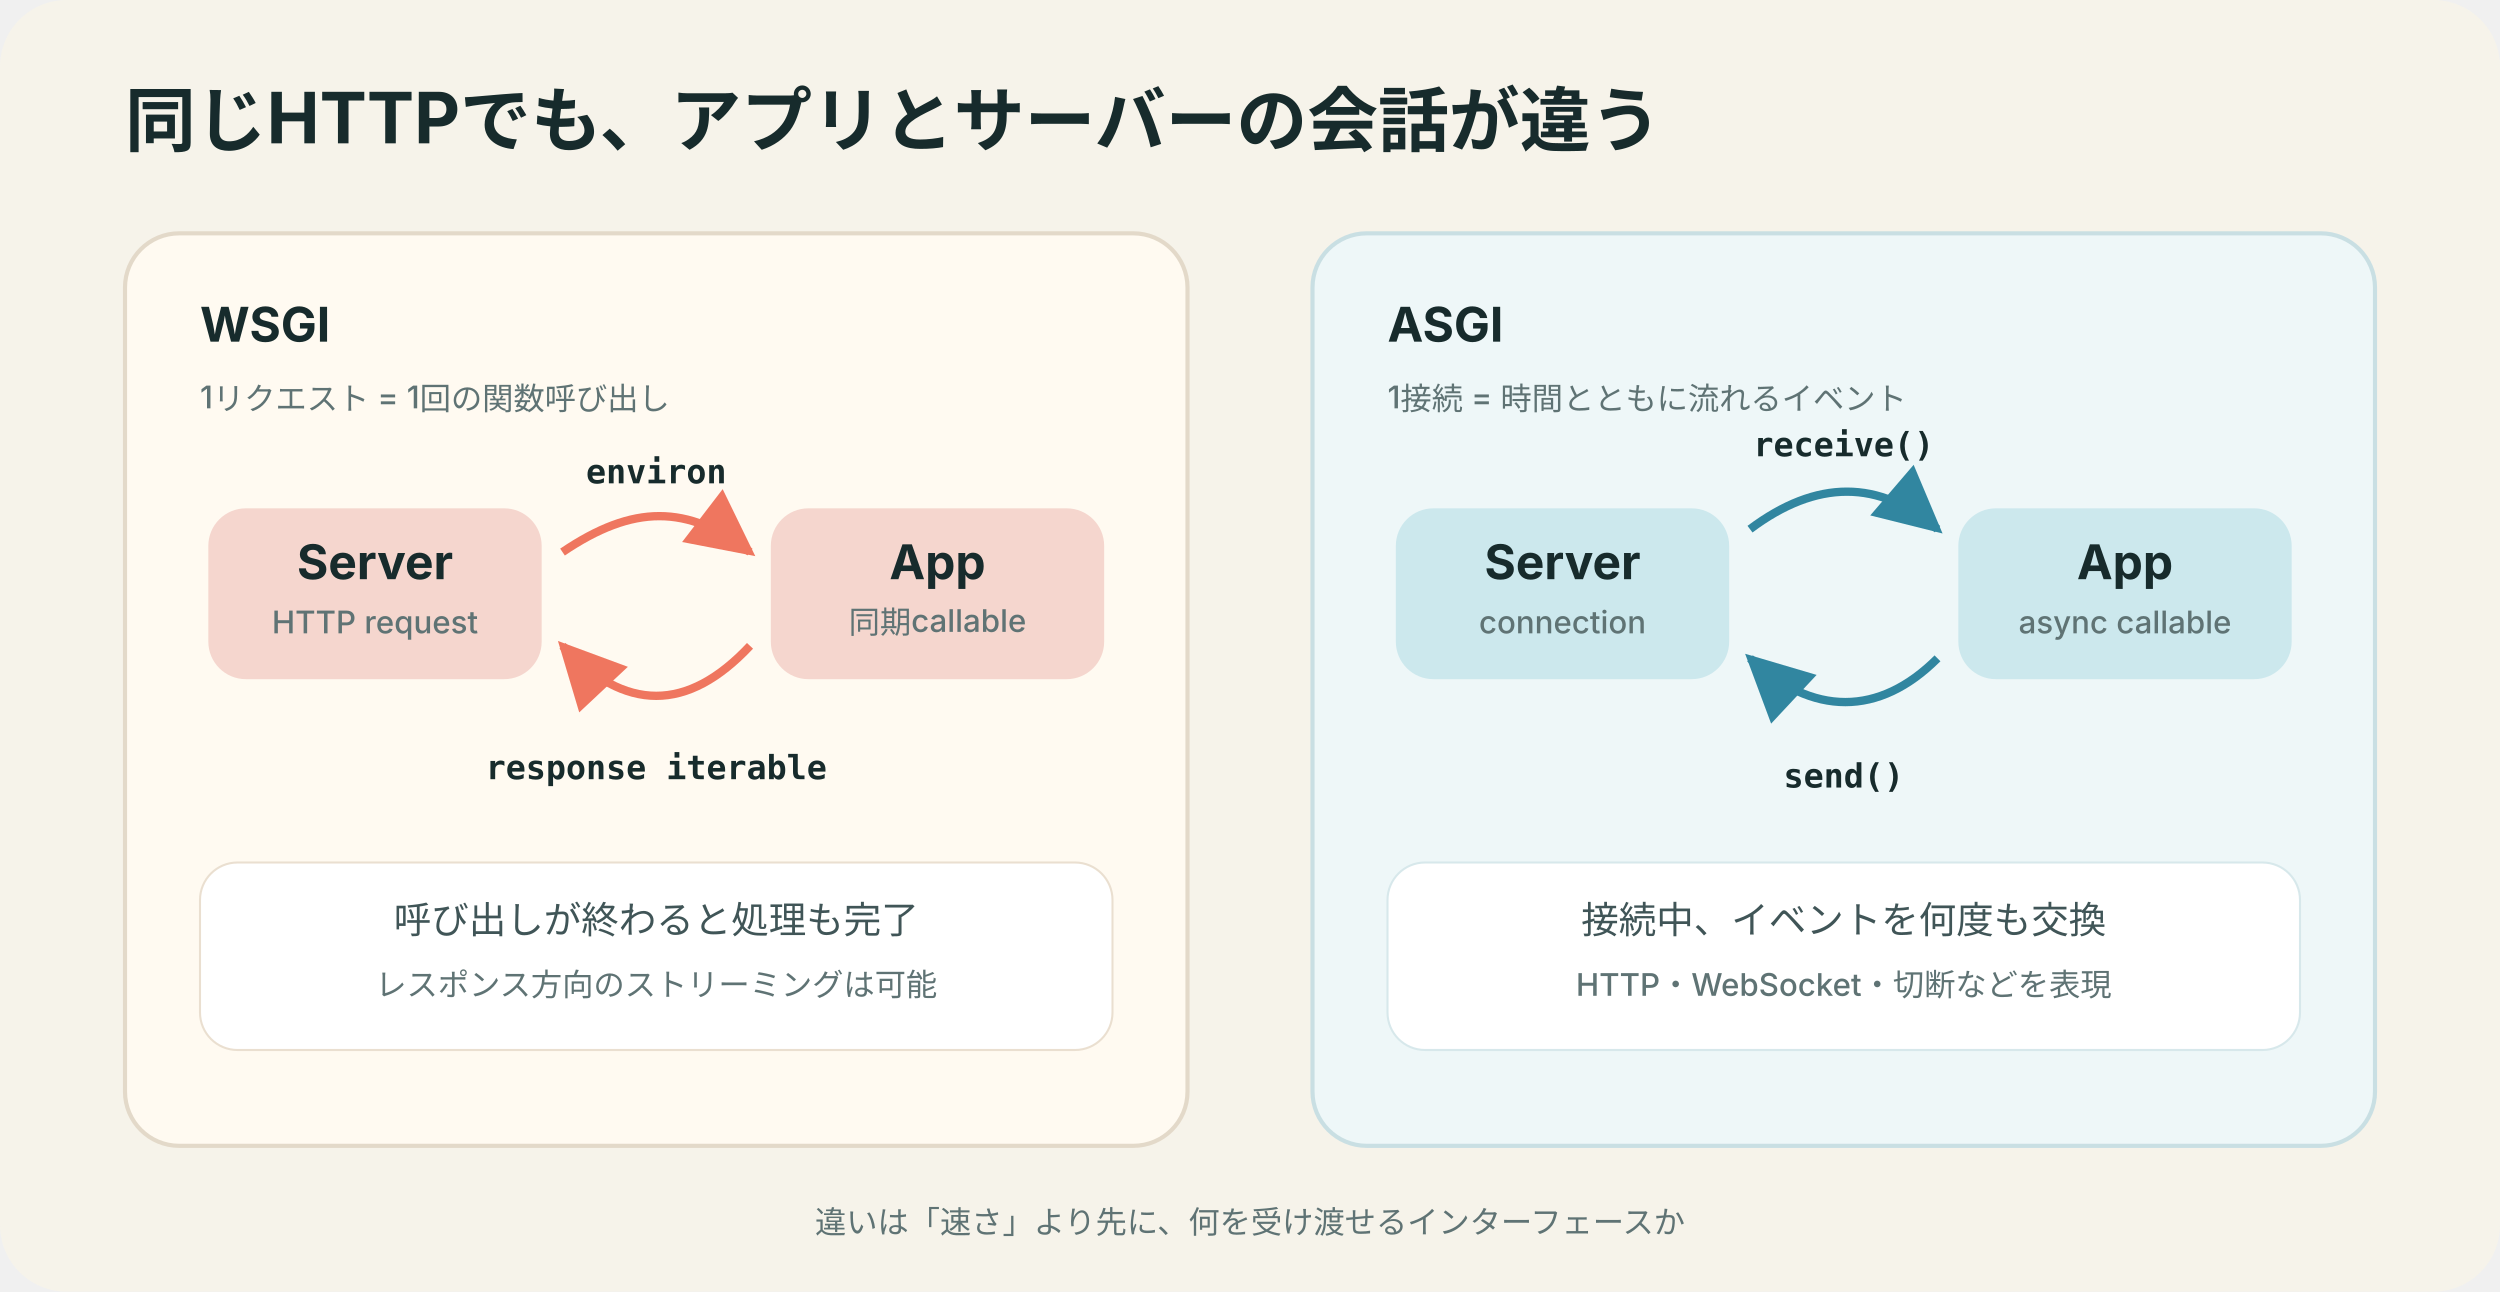
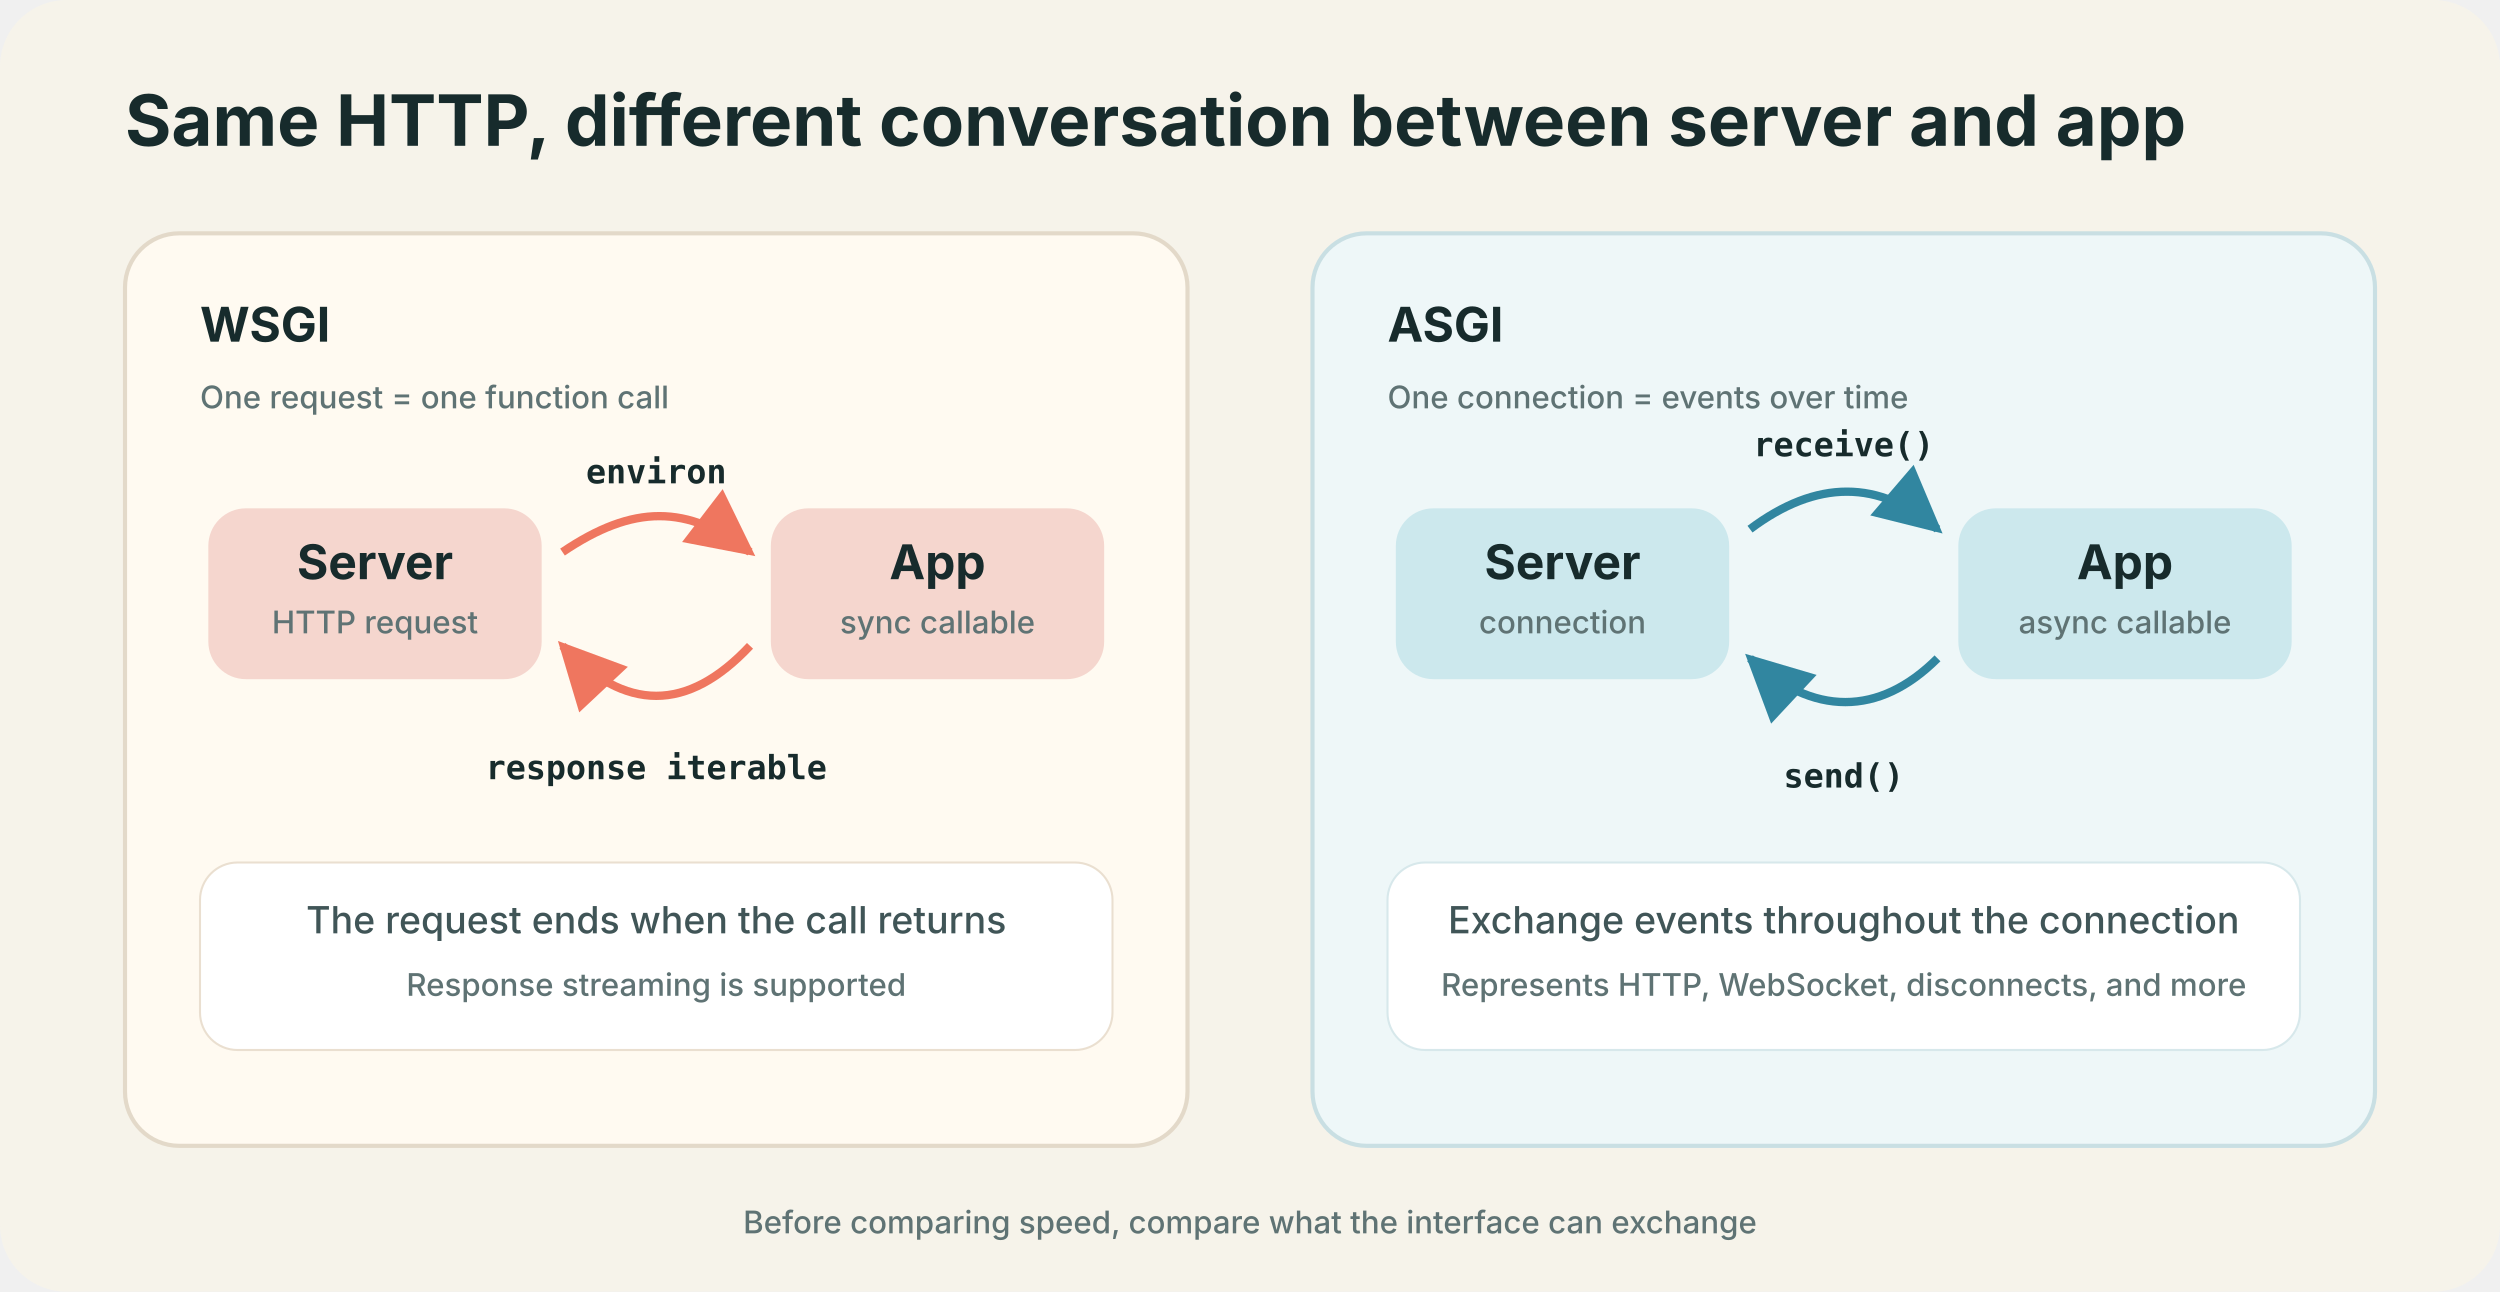
<svg xmlns="http://www.w3.org/2000/svg" viewBox="0 0 1200 620" role="img" aria-labelledby="title desc">
  <defs>
    <marker id="arrow-coral" viewBox="0 0 10 10" refX="9" refY="5" markerWidth="8" markerHeight="8" orient="auto-start-reverse">
      <path d="M 0 0 L 10 5 L 0 10 z" fill="#ef765f" />
    </marker>
    <marker id="arrow-blue" viewBox="0 0 10 10" refX="9" refY="5" markerWidth="8" markerHeight="8" orient="auto-start-reverse">
      <path d="M 0 0 L 10 5 L 0 10 z" fill="#3186a0" />
    </marker>
    <style>
      .title { font: 700 34px system-ui, -apple-system, sans-serif; fill: #172b2c; }
      .label { font: 700 23px system-ui, -apple-system, sans-serif; fill: #172b2c; }
      .body { font: 500 18px system-ui, -apple-system, sans-serif; fill: #405557; }
      .code { font: 600 16px ui-monospace, SFMono-Regular, Menlo, monospace; fill: #172b2c; }
      .small { font: 500 15px system-ui, -apple-system, sans-serif; fill: #5f7374; }
    </style>
  </defs>
  <rect width="1200" height="620" rx="32" fill="#f6f3ea" />
-   <text x="60" y="70" class="title">同じHTTPでも、アプリとサーバーの会話が違う</text>
+   <text x="60" y="70" class="title">Same HTTP, different conversation between server and app</text>
  <rect x="60" y="112" width="510" height="438" rx="26" fill="#fffaf1" stroke="#e3d9c9" stroke-width="2" />
  <text x="96" y="164" class="label">WSGI</text>
-   <text x="96" y="196" class="small">1リクエスト = 1回の関数呼び出し</text>
+   <text x="96" y="196" class="small">One request = one function call</text>
  <rect x="100" y="244" width="160" height="82" rx="18" fill="#f5d6ce" />
  <text x="180" y="278" text-anchor="middle" class="label">Server</text>
  <text x="180" y="304" text-anchor="middle" class="small">HTTP request</text>
  <rect x="370" y="244" width="160" height="82" rx="18" fill="#f5d6ce" />
  <text x="450" y="278" text-anchor="middle" class="label">App</text>
-   <text x="450" y="304" text-anchor="middle" class="small">同期callable</text>
+   <text x="450" y="304" text-anchor="middle" class="small">sync callable</text>
  <path d="M 270 265 C 304 242, 330 242, 360 265" fill="none" stroke="#ef765f" stroke-width="4" marker-end="url(#arrow-coral)" />
  <text x="315" y="232" text-anchor="middle" class="code">environ</text>
  <path d="M 360 310 C 330 342, 300 342, 270 310" fill="none" stroke="#ef765f" stroke-width="4" marker-end="url(#arrow-coral)" />
  <text x="315" y="374" text-anchor="middle" class="code">response iterable</text>
  <rect x="96" y="414" width="438" height="90" rx="18" fill="#ffffff" stroke="#eadfd0" />
-   <text x="315" y="448" text-anchor="middle" class="body">呼び出しが終わると処理も完了</text>
-   <text x="315" y="478" text-anchor="middle" class="small">レスポンス方向のストリーミングは可能</text>
+   <text x="315" y="448" text-anchor="middle" class="body">The request ends when the call returns</text>
+   <text x="315" y="478" text-anchor="middle" class="small">Response streaming is supported</text>
  <rect x="630" y="112" width="510" height="438" rx="26" fill="#eef7f8" stroke="#c9dfe3" stroke-width="2" />
  <text x="666" y="164" class="label">ASGI</text>
-   <text x="666" y="196" class="small">1接続 = 時間とともに流れるイベント</text>
+   <text x="666" y="196" class="small">One connection = events over time</text>
  <rect x="670" y="244" width="160" height="82" rx="18" fill="#cce8ed" />
  <text x="750" y="278" text-anchor="middle" class="label">Server</text>
  <text x="750" y="304" text-anchor="middle" class="small">connection</text>
  <rect x="940" y="244" width="160" height="82" rx="18" fill="#cce8ed" />
  <text x="1020" y="278" text-anchor="middle" class="label">App</text>
  <text x="1020" y="304" text-anchor="middle" class="small">async callable</text>
  <path d="M 840 254 C 872 230, 902 230, 930 254" fill="none" stroke="#3186a0" stroke-width="4" marker-end="url(#arrow-blue)" />
  <text x="885" y="219" text-anchor="middle" class="code">receive()</text>
  <path d="M 930 316 C 902 344, 870 344, 840 316" fill="none" stroke="#3186a0" stroke-width="4" marker-end="url(#arrow-blue)" />
  <text x="885" y="378" text-anchor="middle" class="code">send()</text>
  <rect x="666" y="414" width="438" height="90" rx="18" fill="#ffffff" stroke="#d7e8eb" />
-   <text x="885" y="448" text-anchor="middle" class="body">接続中、イベントを何度も交換</text>
-   <text x="885" y="478" text-anchor="middle" class="small">HTTP・WebSocket・切断などを表現</text>
-   <text x="600" y="592" text-anchor="middle" class="small">違いは「速さ」より先に、何を受け渡せるインターフェースか</text>
+   <text x="885" y="448" text-anchor="middle" class="body">Exchange events throughout the connection</text>
+   <text x="885" y="478" text-anchor="middle" class="small">Represents HTTP, WebSocket, disconnects, and more</text>
+   <text x="600" y="592" text-anchor="middle" class="small">Before comparing speed, compare what the interface can exchange</text>
</svg>
